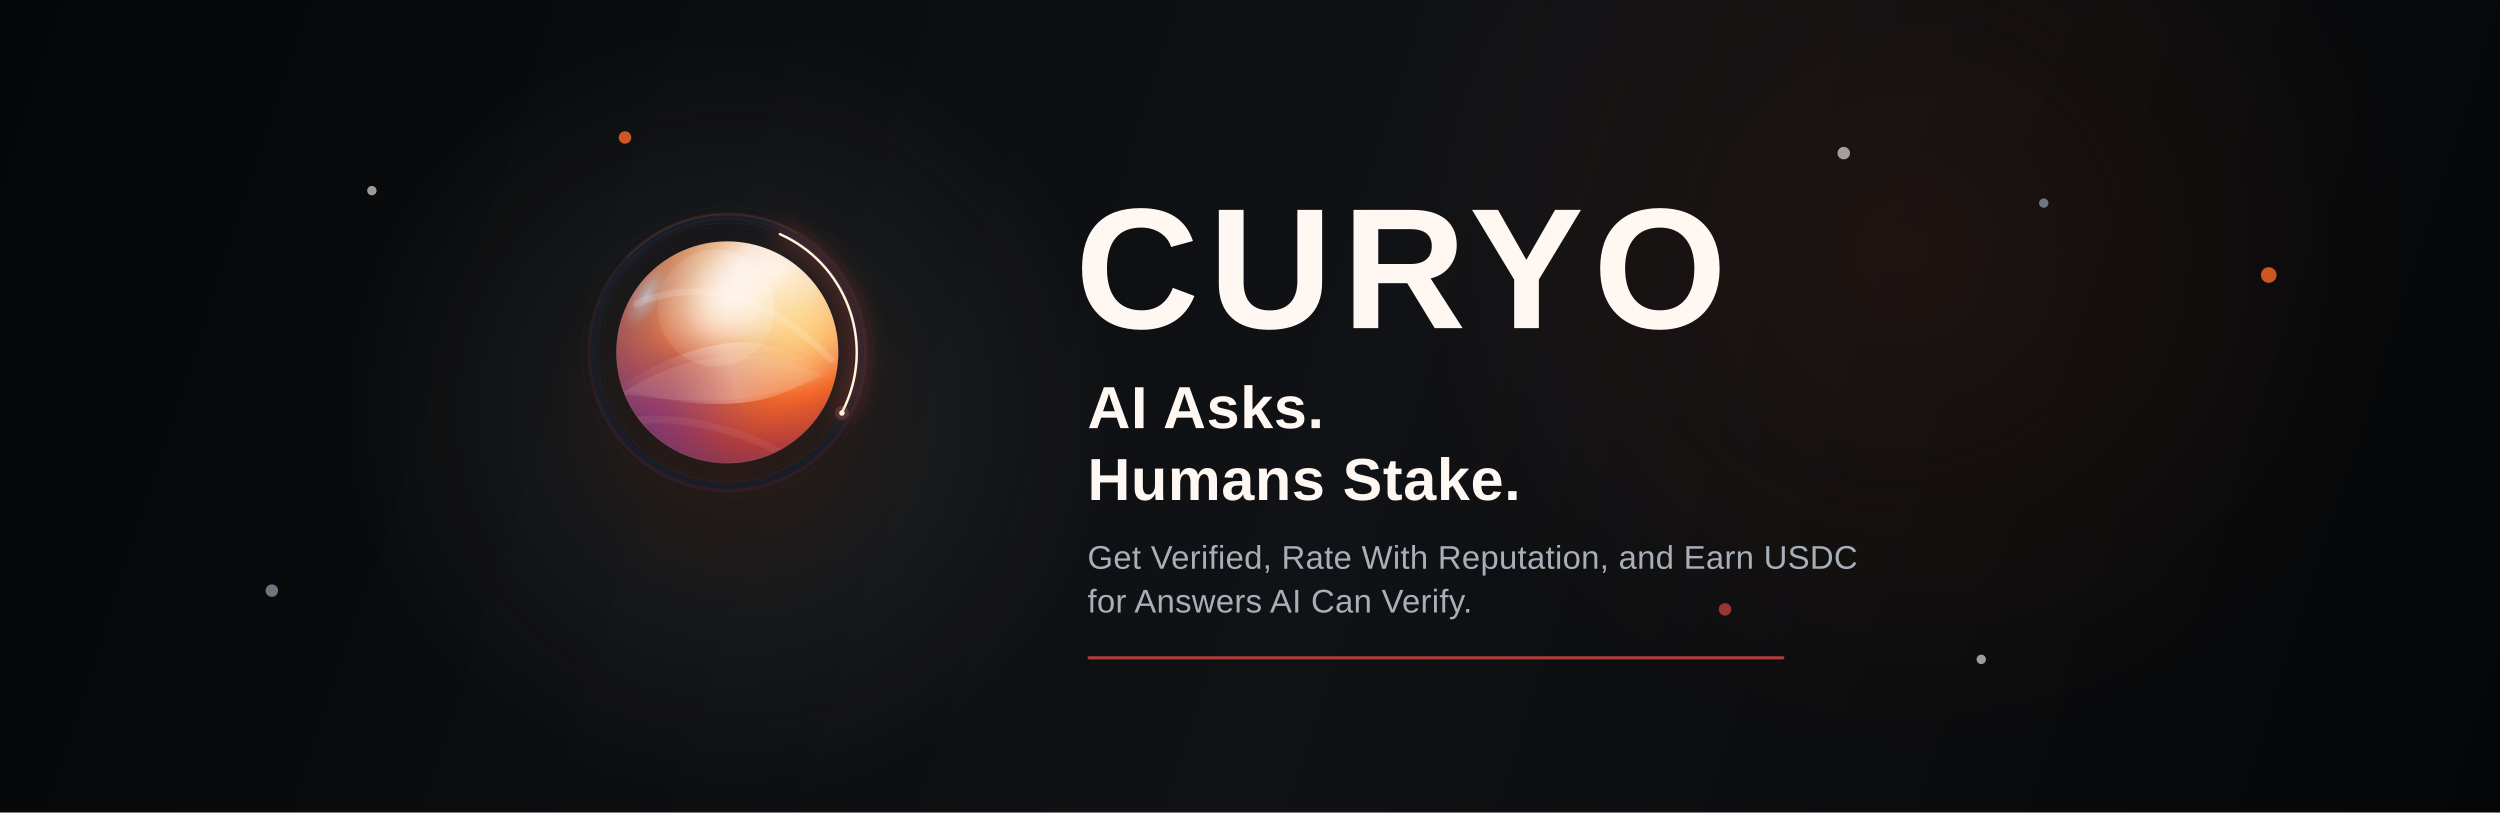
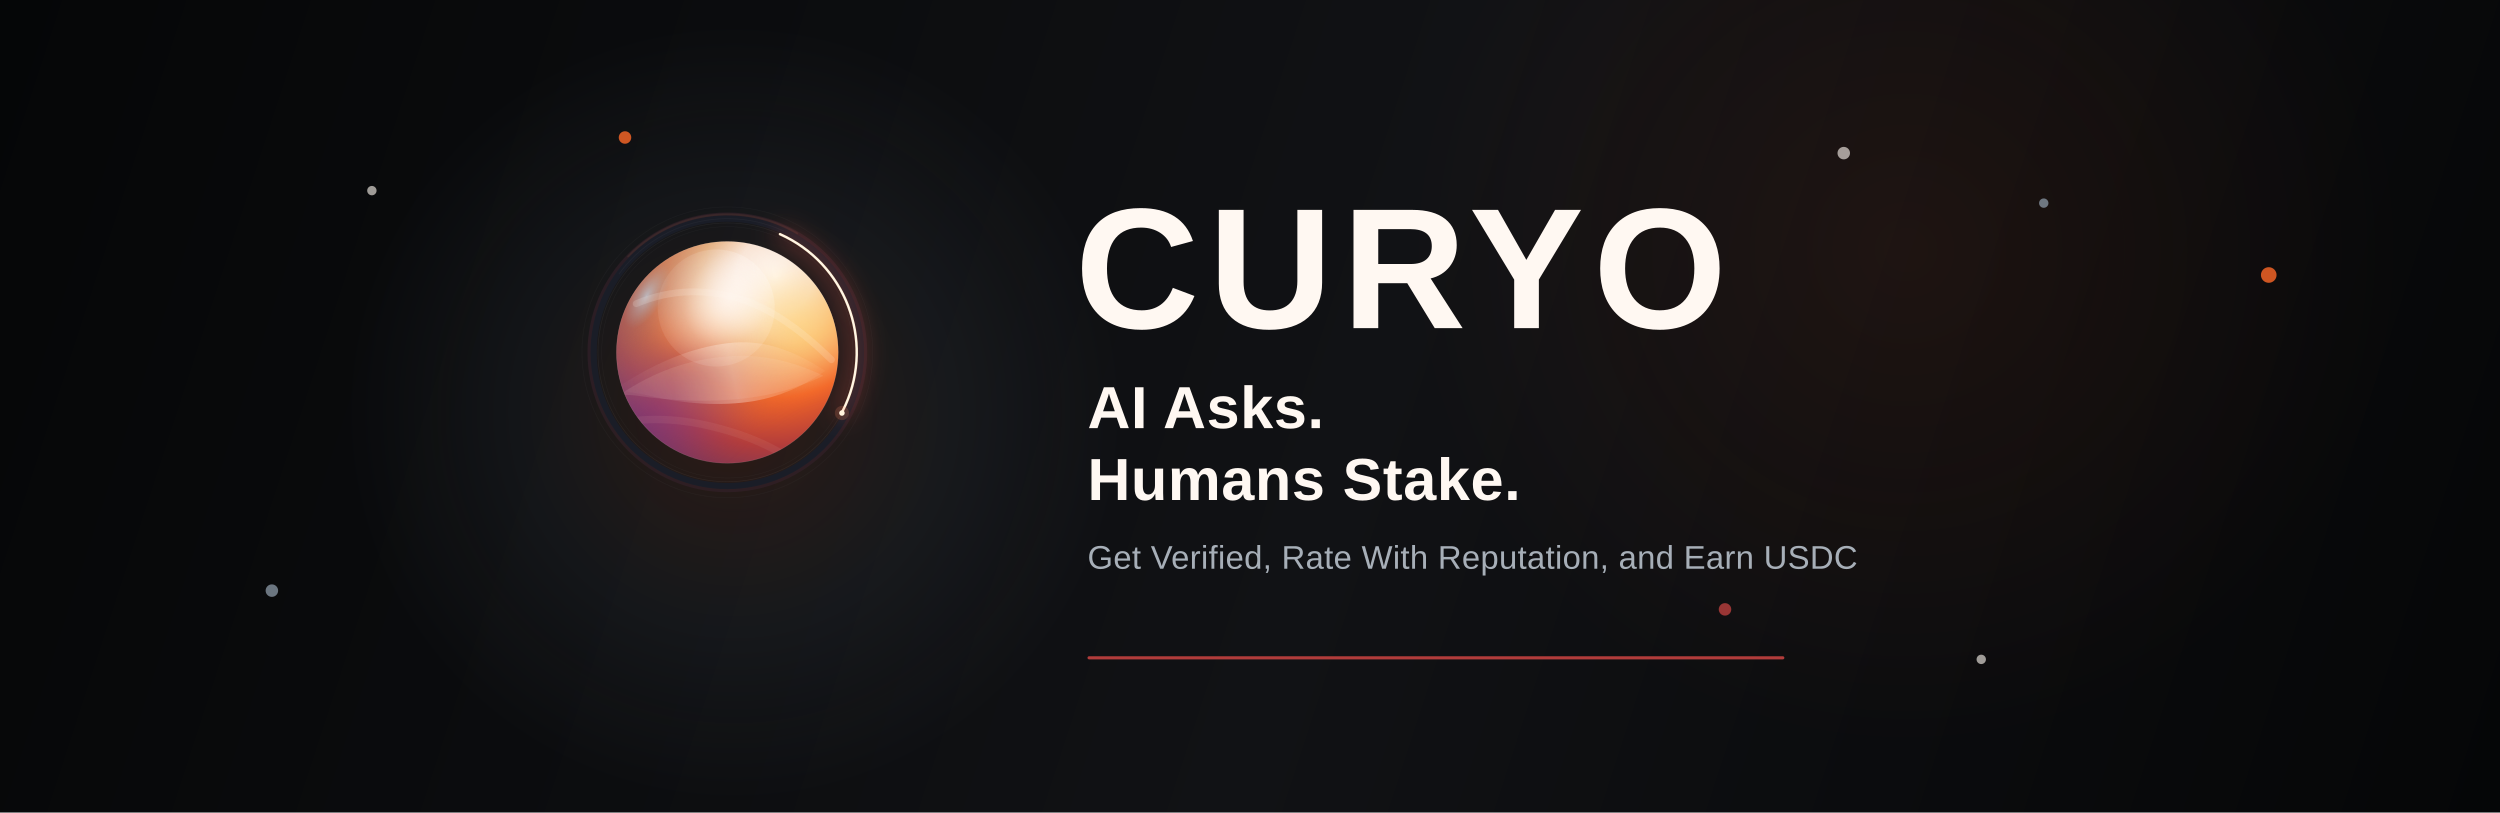
<svg xmlns="http://www.w3.org/2000/svg" viewBox="0 0 1600 520" width="1600" height="520" fill="none">
  <defs>
    <linearGradient id="banner-bg" x1="0" y1="0" x2="1600" y2="520" gradientUnits="userSpaceOnUse">
      <stop offset="0%" stop-color="#050607" />
      <stop offset="54%" stop-color="#111215" />
      <stop offset="100%" stop-color="#050607" />
    </linearGradient>
    <radialGradient id="banner-left-glow" cx="470" cy="264" r="250" gradientUnits="userSpaceOnUse">
      <stop offset="0%" stop-color="#F26426" stop-opacity="0.16" />
      <stop offset="56%" stop-color="#7E8996" stop-opacity="0.08" />
      <stop offset="100%" stop-color="#7E8996" stop-opacity="0" />
    </radialGradient>
    <radialGradient id="banner-right-glow" cx="1220" cy="160" r="320" gradientUnits="userSpaceOnUse">
      <stop offset="0%" stop-color="#F26426" stop-opacity="0.08" />
      <stop offset="100%" stop-color="#F26426" stop-opacity="0" />
    </radialGradient>
    <radialGradient id="orb-base" cx="0" cy="0" r="1" gradientUnits="userSpaceOnUse" gradientTransform="translate(856 450) rotate(136) scale(720 702)">
      <stop stop-color="#FFF8F2" />
      <stop offset="0.18" stop-color="#F8E1D0" />
      <stop offset="0.34" stop-color="#F7B070" />
      <stop offset="0.56" stop-color="#F26426" />
      <stop offset="0.78" stop-color="#B23C3B" />
      <stop offset="1" stop-color="#6A345F" />
    </radialGradient>
    <radialGradient id="orb-rim" cx="0" cy="0" r="1" gradientUnits="userSpaceOnUse" gradientTransform="translate(438 516) rotate(30) scale(240 540)">
      <stop stop-color="#AFC5D7" stop-opacity="0.82" />
      <stop offset="0.22" stop-color="#7E8996" stop-opacity="0.34" />
      <stop offset="1" stop-color="#7E8996" stop-opacity="0" />
    </radialGradient>
    <radialGradient id="soft-white" cx="0" cy="0" r="1" gradientUnits="userSpaceOnUse" gradientTransform="translate(710 520) rotate(128) scale(330 260)">
      <stop stop-color="#FFF8F3" stop-opacity="0.74" />
      <stop offset="0.52" stop-color="#FFF8F3" stop-opacity="0.2" />
      <stop offset="1" stop-color="#FFF8F3" stop-opacity="0" />
    </radialGradient>
    <radialGradient id="gold-bloom" cx="0" cy="0" r="1" gradientUnits="userSpaceOnUse" gradientTransform="translate(930 612) rotate(166) scale(270 220)">
      <stop stop-color="#FFD77E" stop-opacity="0.82" />
      <stop offset="1" stop-color="#FFD77E" stop-opacity="0" />
    </radialGradient>
    <radialGradient id="violet-pocket" cx="0" cy="0" r="1" gradientUnits="userSpaceOnUse" gradientTransform="translate(500 866) rotate(-26) scale(334 244)">
      <stop stop-color="#6B37A5" stop-opacity="0.54" />
      <stop offset="1" stop-color="#6B37A5" stop-opacity="0" />
    </radialGradient>
    <radialGradient id="ember-pocket" cx="0" cy="0" r="1" gradientUnits="userSpaceOnUse" gradientTransform="translate(620 760) rotate(8) scale(320 180)">
      <stop stop-color="#8C4A53" stop-opacity="0.36" />
      <stop offset="0.58" stop-color="#C46A4A" stop-opacity="0.22" />
      <stop offset="1" stop-color="#C46A4A" stop-opacity="0" />
    </radialGradient>
    <linearGradient id="fold-sheen" x1="290" y1="820" x2="1036" y2="650" gradientUnits="userSpaceOnUse">
      <stop stop-color="#FFF7F0" stop-opacity="0" />
      <stop offset="0.3" stop-color="#FFF7F0" stop-opacity="0.08" />
      <stop offset="0.56" stop-color="#FFF7F0" stop-opacity="0.34" />
      <stop offset="0.82" stop-color="#FFD7B2" stop-opacity="0.18" />
      <stop offset="1" stop-color="#FFD7B2" stop-opacity="0" />
    </linearGradient>
    <linearGradient id="flare-gradient" x1="860" y1="260" x2="1050" y2="736" gradientUnits="userSpaceOnUse">
      <stop stop-color="#F45C4D" />
      <stop offset="0.24" stop-color="#FF8A5D" />
      <stop offset="0.56" stop-color="#FFC37A" />
      <stop offset="0.82" stop-color="#FFE1A7" />
      <stop offset="1" stop-color="#FFF4DB" />
    </linearGradient>
    <linearGradient id="flare-core" x1="870" y1="280" x2="1036" y2="716" gradientUnits="userSpaceOnUse">
      <stop stop-color="#FF9E78" />
      <stop offset="0.48" stop-color="#FFF0CF" />
      <stop offset="1" stop-color="#FFF8ED" />
    </linearGradient>
    <filter id="blur-40" x="0" y="0" width="1400" height="1400" filterUnits="userSpaceOnUse" color-interpolation-filters="sRGB">
      <feGaussianBlur stdDeviation="40" />
    </filter>
    <clipPath id="orb-clip">
      <circle cx="700" cy="700" r="360" />
    </clipPath>
    <symbol id="banner-mark" viewBox="0 0 1400 1400">
      <circle cx="700" cy="700" r="472" stroke="#FFFFFF" stroke-opacity="0.03" stroke-width="2" />
      <circle cx="700" cy="700" r="448" stroke="#342129" stroke-opacity="0.66" stroke-width="12" />
      <circle cx="700" cy="700" r="434" stroke="#1A1E28" stroke-opacity="0.96" stroke-width="20" />
      <circle cx="700" cy="700" r="420" stroke="#FFFFFF" stroke-opacity="0.055" stroke-width="2" />
      <circle cx="700" cy="700" r="408" stroke="#FFFFFF" stroke-opacity="0.038" stroke-width="1.4" />
      <circle cx="700" cy="700" r="448" stroke="#F3A16E" stroke-opacity="0.08" stroke-width="6" stroke-linecap="round" stroke-dasharray="598 2218" transform="rotate(-136 700 700)" />
      <circle cx="700" cy="700" r="434" stroke="#FFFFFF" stroke-opacity="0.04" stroke-width="2.2" stroke-linecap="round" stroke-dasharray="536 2130" transform="rotate(-136 700 700)" />
      <g filter="url(#blur-40)">
        <circle cx="700" cy="700" r="420" stroke="#F45C4D" stroke-opacity="0.54" stroke-width="28" stroke-linecap="round" stroke-dasharray="688 1952" transform="rotate(-66 700 700)" />
      </g>
      <circle cx="700" cy="700" r="420" stroke="#6D352A" stroke-opacity="0.42" stroke-width="10" stroke-linecap="round" stroke-dasharray="688 1952" transform="rotate(-66 700 700)" />
      <circle cx="700" cy="700" r="420" stroke="url(#flare-gradient)" stroke-width="8" stroke-linecap="round" stroke-dasharray="688 1952" transform="rotate(-66 700 700)" />
      <circle cx="700" cy="700" r="420" stroke="url(#flare-core)" stroke-width="2.4" stroke-linecap="round" stroke-dasharray="688 1952" transform="rotate(-66 700 700)" />
      <circle cx="1072" cy="897" r="23" fill="#FF8D65" fill-opacity="0.18" />
      <circle cx="1072" cy="897" r="9" fill="#FFF3DF" />
      <circle cx="700" cy="700" r="360" fill="url(#orb-base)" />
      <circle cx="700" cy="700" r="360" fill="url(#orb-rim)" />
      <g clip-path="url(#orb-clip)">
        <g filter="url(#blur-40)">
          <ellipse cx="672" cy="538" rx="280" ry="184" fill="url(#soft-white)" />
          <ellipse cx="930" cy="640" rx="246" ry="214" fill="url(#gold-bloom)" />
          <ellipse cx="508" cy="904" rx="286" ry="218" fill="url(#violet-pocket)" />
          <ellipse cx="662" cy="774" rx="316" ry="176" fill="url(#ember-pocket)" />
        </g>
        <path d="M330 822C464 734 582 684 704 670C810 658 902 686 1018 760C944 812 868 844 788 858C680 876 560 868 442 840C404 832 368 826 330 822Z" fill="url(#fold-sheen)" />
        <path d="M350 838C466 760 574 724 694 714C808 704 906 726 1012 776C932 814 852 838 766 848C642 864 520 858 402 840C384 838 366 838 350 838Z" fill="#F5E3D2" fill-opacity="0.11" />
        <path d="M404 542C518 494 634 492 752 530C842 560 938 626 1038 724" stroke="#FFF7F1" stroke-opacity="0.16" stroke-width="22" stroke-linecap="round" />
        <path d="M344 930C456 908 574 916 706 956C820 990 910 1040 988 1110" stroke="#E2B2A0" stroke-opacity="0.1" stroke-width="24" stroke-linecap="round" />
        <circle cx="1118" cy="490" r="50" fill="#FFF9F2" fill-opacity="0.9" />
        <circle cx="664" cy="556" r="190" fill="url(#soft-white)" />
      </g>
      <circle cx="700" cy="700" r="360" fill="none" stroke="#FFF8F2" stroke-opacity="0.14" stroke-width="2" />
    </symbol>
  </defs>
  <rect width="1600" height="520" fill="url(#banner-bg)" />
  <circle cx="470" cy="264" r="250" fill="url(#banner-left-glow)" />
  <circle cx="1220" cy="160" r="320" fill="url(#banner-right-glow)" />
  <g opacity="0.84">
    <circle cx="1180" cy="98" r="4" fill="#FFF8F2" fill-opacity="0.72" />
    <circle cx="1308" cy="130" r="3" fill="#7E8996" />
    <circle cx="1452" cy="176" r="5" fill="#F26426" />
    <circle cx="1104" cy="390" r="4" fill="#B23C3B" />
    <circle cx="1268" cy="422" r="3" fill="#FFF8F2" fill-opacity="0.72" />
    <circle cx="238" cy="122" r="3" fill="#FFF8F2" fill-opacity="0.72" />
    <circle cx="400" cy="88" r="4" fill="#F26426" />
    <circle cx="174" cy="378" r="4" fill="#7E8996" />
  </g>
  <svg x="362" y="122" width="276" height="276" viewBox="140 140 1120 1120" overflow="visible">
    <use href="#banner-mark" />
  </svg>
  <text x="688" y="210" font-family="'Helvetica Neue', Arial, sans-serif" font-size="110" font-weight="700" fill="#FFF8F2" letter-spacing="6">
    CURYO
  </text>
  <text x="696" y="274" font-family="'Helvetica Neue', Arial, sans-serif" font-size="38" font-weight="700" fill="#FFF8F2" letter-spacing=".4">
    <tspan x="696" dy="0">AI Asks.</tspan>
    <tspan x="696" dy="46">Humans Stake.</tspan>
  </text>
  <text x="696" y="364" font-family="'Helvetica Neue', Arial, sans-serif" font-size="21" font-weight="400" fill="#A7AFB8" letter-spacing=".2">
    <tspan x="696" dy="0">Get Verified, Rate With Reputation, and Earn USDC</tspan>
-     <tspan x="696" dy="28">for Answers AI Can Verify.</tspan>
  </text>
  <rect x="696" y="420" width="446" height="2" rx="1" fill="#B23C3B" />
</svg>
